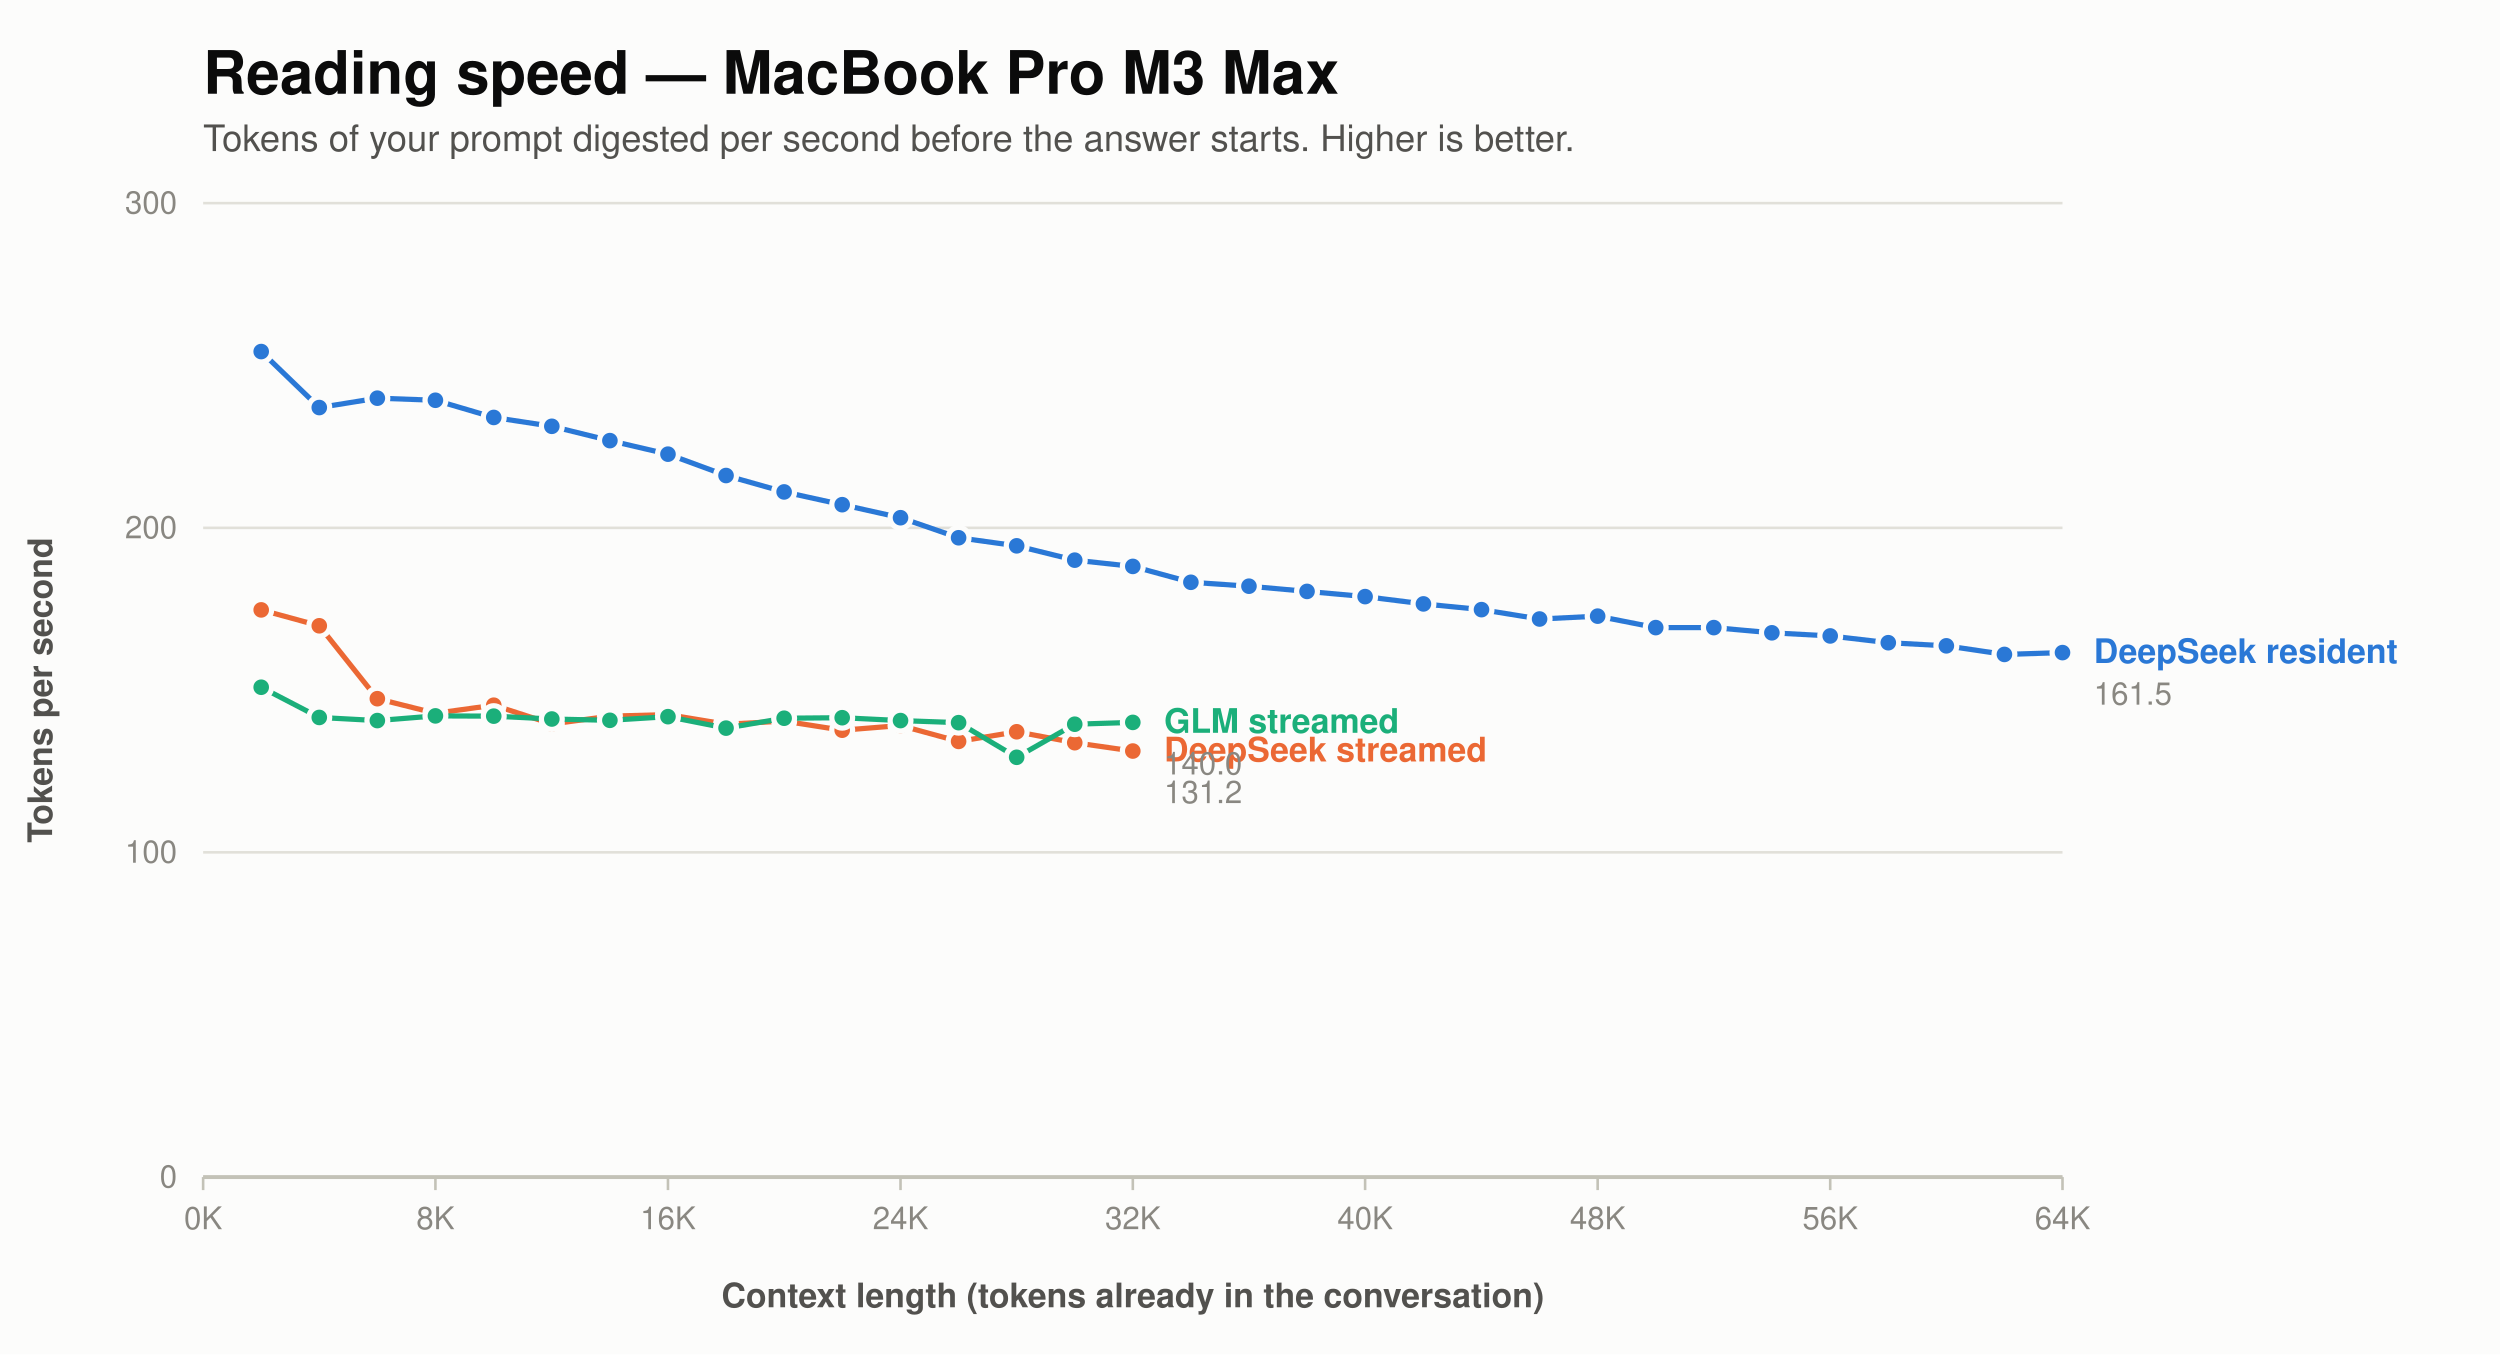
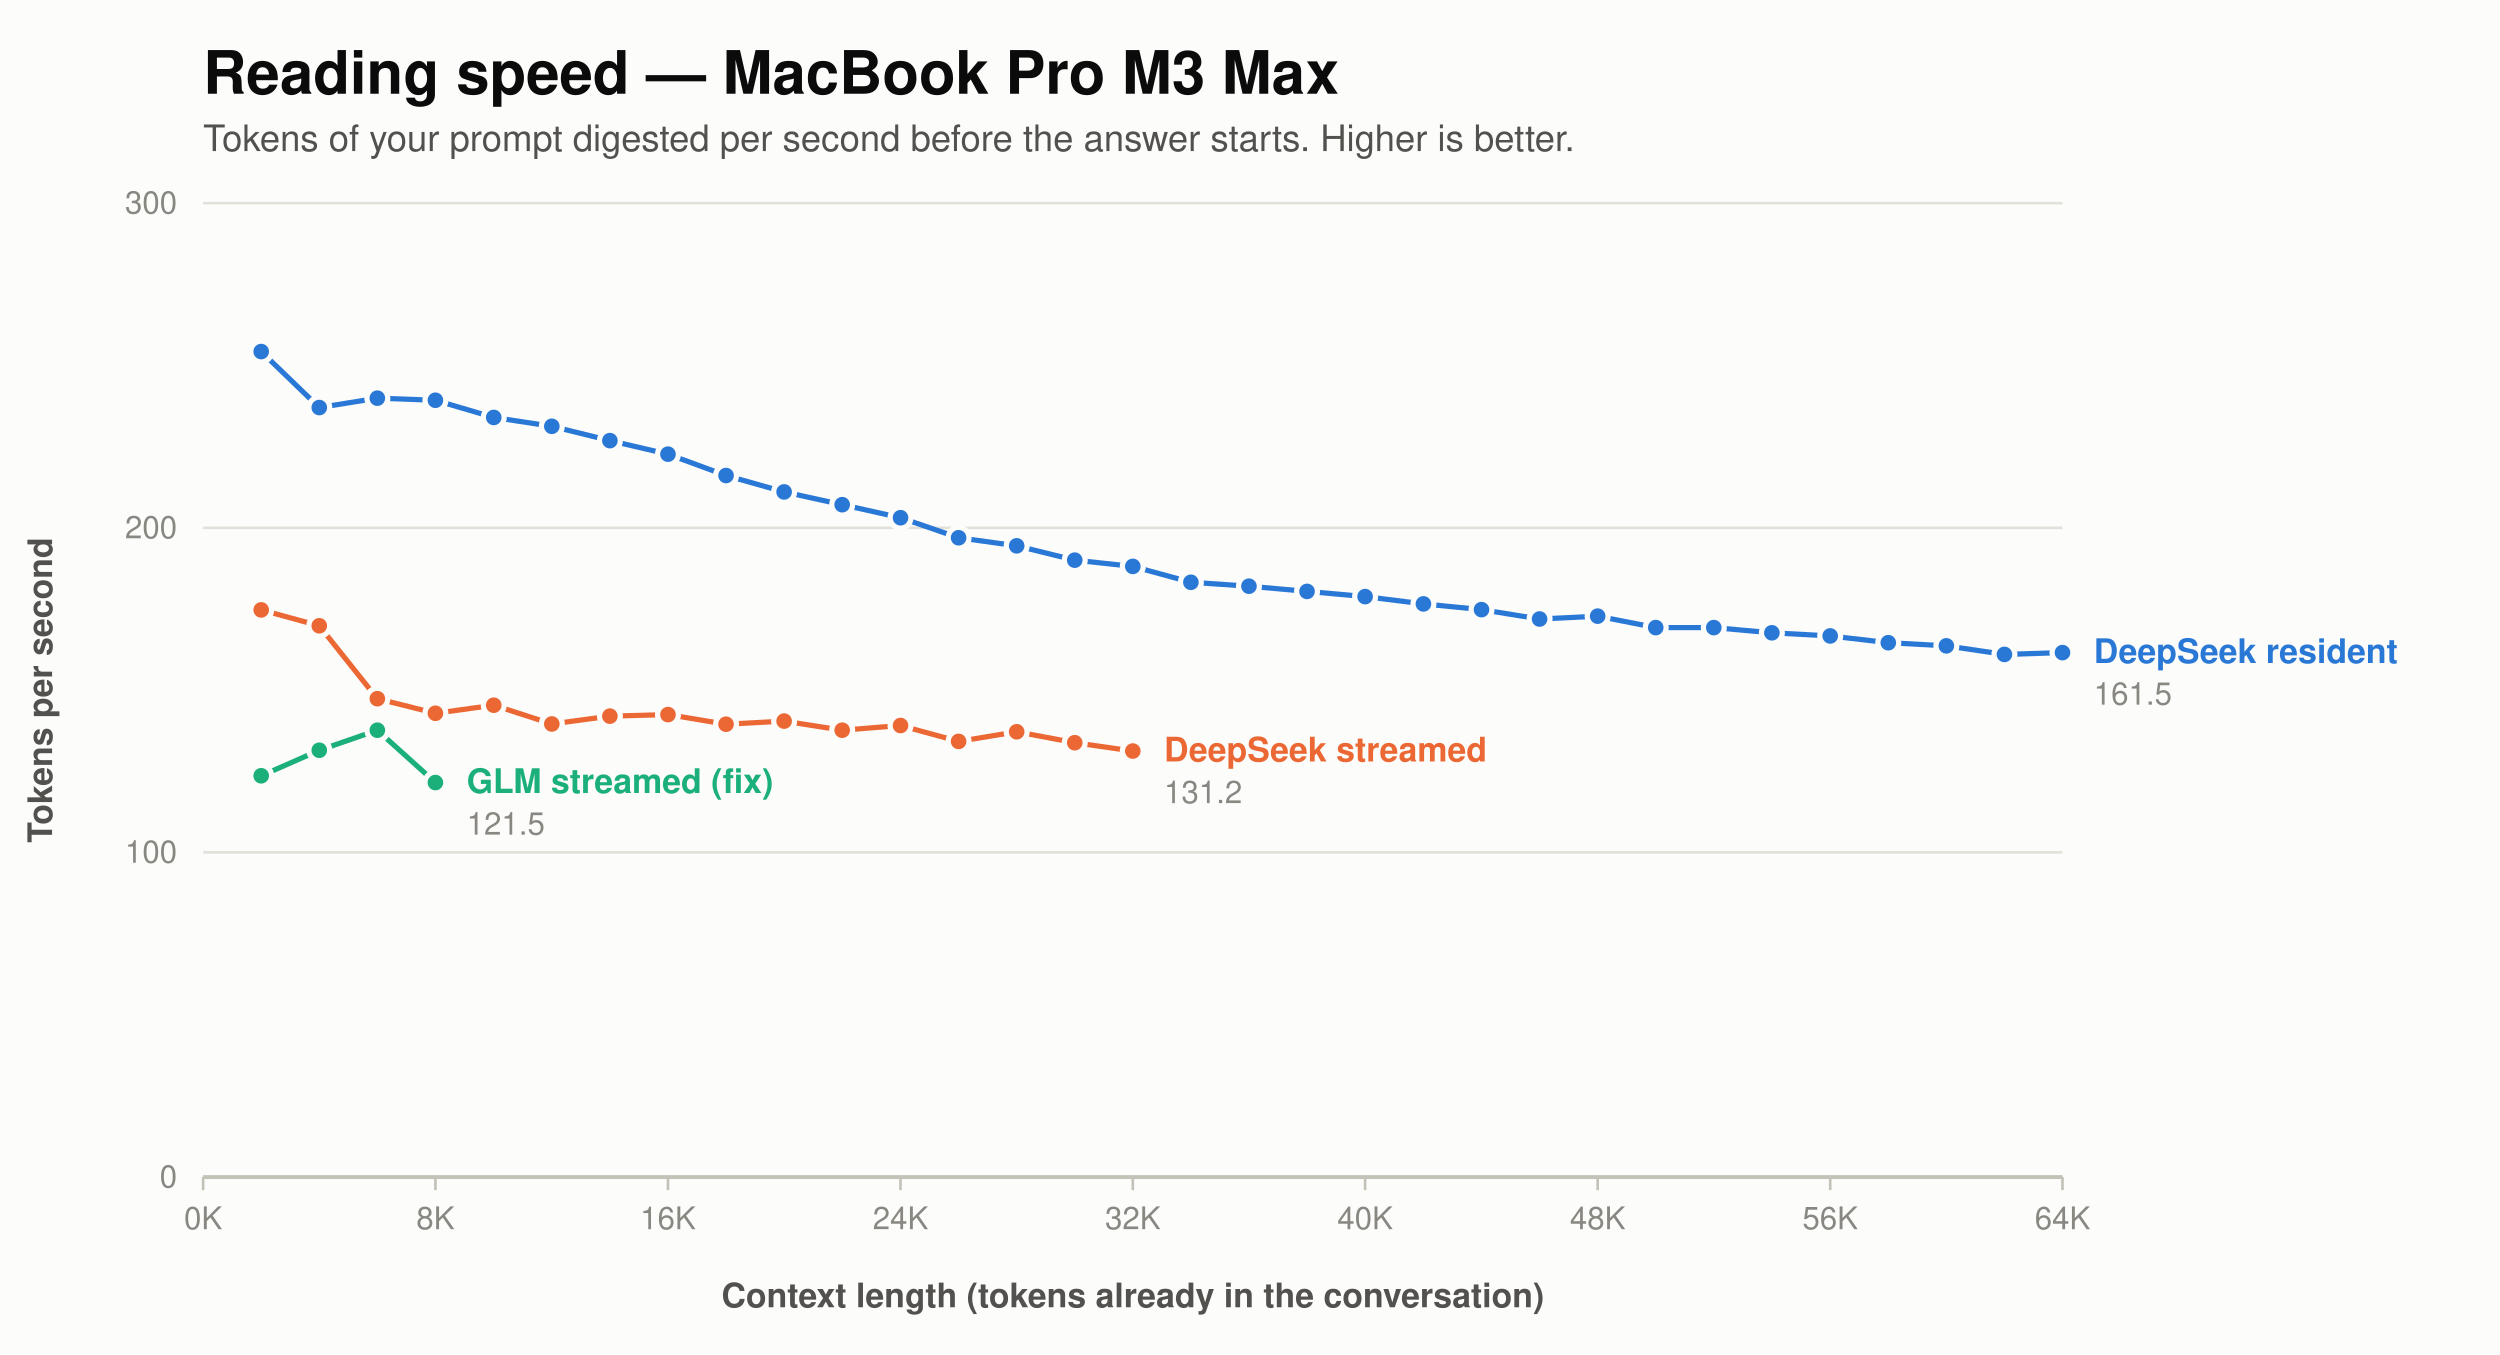
<svg xmlns="http://www.w3.org/2000/svg" width="960" height="520" viewBox="0 0 960 520" role="img" aria-label="Reading speed — MacBook Pro M3 Max">
  <style>
text{font-family:-apple-system,BlinkMacSystemFont,'Segoe UI',Helvetica,Arial,sans-serif}
.title{font-size:23px;font-weight:700;fill:#0b0b0b}
.sub{font-size:14px;fill:#52514e}
.axlab{font-size:13px;font-weight:600;fill:#52514e}
.tick{font-size:12px;fill:#898781}
.slab{font-size:13px;font-weight:700}
</style>
  <rect width="960" height="520" fill="#fcfcfb" />
  <text class="title" x="78" y="36">Reading speed — MacBook Pro M3 Max</text>
  <text class="sub" x="78" y="58">Tokens of your prompt digested per second before the answer starts. Higher is better.</text>
  <line x1="78" y1="452.0" x2="792" y2="452.0" stroke="#e1e0d9" stroke-width="1" />
  <text class="tick" x="68" y="456.0" text-anchor="end">0</text>
  <line x1="78" y1="327.3" x2="792" y2="327.3" stroke="#e1e0d9" stroke-width="1" />
  <text class="tick" x="68" y="331.3" text-anchor="end">100</text>
  <line x1="78" y1="202.7" x2="792" y2="202.7" stroke="#e1e0d9" stroke-width="1" />
  <text class="tick" x="68" y="206.7" text-anchor="end">200</text>
  <line x1="78" y1="78.0" x2="792" y2="78.0" stroke="#e1e0d9" stroke-width="1" />
  <text class="tick" x="68" y="82.0" text-anchor="end">300</text>
  <line x1="78.0" y1="452" x2="78.0" y2="457" stroke="#c3c2b7" stroke-width="1" />
  <text class="tick" x="78.0" y="472" text-anchor="middle">0K</text>
  <line x1="167.2" y1="452" x2="167.2" y2="457" stroke="#c3c2b7" stroke-width="1" />
  <text class="tick" x="167.2" y="472" text-anchor="middle">8K</text>
  <line x1="256.5" y1="452" x2="256.5" y2="457" stroke="#c3c2b7" stroke-width="1" />
  <text class="tick" x="256.5" y="472" text-anchor="middle">16K</text>
  <line x1="345.8" y1="452" x2="345.8" y2="457" stroke="#c3c2b7" stroke-width="1" />
  <text class="tick" x="345.8" y="472" text-anchor="middle">24K</text>
  <line x1="435.0" y1="452" x2="435.0" y2="457" stroke="#c3c2b7" stroke-width="1" />
  <text class="tick" x="435.0" y="472" text-anchor="middle">32K</text>
  <line x1="524.2" y1="452" x2="524.2" y2="457" stroke="#c3c2b7" stroke-width="1" />
  <text class="tick" x="524.2" y="472" text-anchor="middle">40K</text>
  <line x1="613.5" y1="452" x2="613.5" y2="457" stroke="#c3c2b7" stroke-width="1" />
  <text class="tick" x="613.5" y="472" text-anchor="middle">48K</text>
  <line x1="702.8" y1="452" x2="702.8" y2="457" stroke="#c3c2b7" stroke-width="1" />
  <text class="tick" x="702.8" y="472" text-anchor="middle">56K</text>
  <line x1="792.0" y1="452" x2="792.0" y2="457" stroke="#c3c2b7" stroke-width="1" />
  <text class="tick" x="792.0" y="472" text-anchor="middle">64K</text>
  <line x1="78" y1="452" x2="792" y2="452" stroke="#c3c2b7" stroke-width="1.5" />
  <text class="axlab" x="435" y="502" text-anchor="middle">Context length (tokens already in the conversation)</text>
  <text class="axlab" transform="translate(20,265) rotate(-90)" text-anchor="middle">Tokens per second</text>
  <path d="M100.3,135.0 L122.6,156.5 L144.9,152.9 L167.2,153.7 L189.6,160.3 L211.9,163.7 L234.2,169.2 L256.5,174.4 L278.8,182.6 L301.1,188.9 L323.4,193.8 L345.8,198.8 L368.1,206.5 L390.4,209.6 L412.7,215.1 L435.0,217.5 L457.3,223.6 L479.6,225.1 L501.9,227.1 L524.2,229.1 L546.6,231.9 L568.9,234.1 L591.2,237.7 L613.5,236.6 L635.8,241.0 L658.1,241.0 L680.4,243.0 L702.8,244.2 L725.1,246.8 L747.4,248.0 L769.7,251.3 L792.0,250.6" fill="none" stroke="#2a78d6" stroke-width="2" stroke-linejoin="round" stroke-linecap="round" />
  <circle cx="100.3" cy="135.0" r="4" fill="#2a78d6" stroke="#fcfcfb" stroke-width="2" />
  <circle cx="122.6" cy="156.5" r="4" fill="#2a78d6" stroke="#fcfcfb" stroke-width="2" />
  <circle cx="144.9" cy="152.9" r="4" fill="#2a78d6" stroke="#fcfcfb" stroke-width="2" />
  <circle cx="167.2" cy="153.7" r="4" fill="#2a78d6" stroke="#fcfcfb" stroke-width="2" />
  <circle cx="189.6" cy="160.3" r="4" fill="#2a78d6" stroke="#fcfcfb" stroke-width="2" />
  <circle cx="211.9" cy="163.7" r="4" fill="#2a78d6" stroke="#fcfcfb" stroke-width="2" />
  <circle cx="234.2" cy="169.2" r="4" fill="#2a78d6" stroke="#fcfcfb" stroke-width="2" />
  <circle cx="256.5" cy="174.4" r="4" fill="#2a78d6" stroke="#fcfcfb" stroke-width="2" />
  <circle cx="278.8" cy="182.6" r="4" fill="#2a78d6" stroke="#fcfcfb" stroke-width="2" />
  <circle cx="301.1" cy="188.9" r="4" fill="#2a78d6" stroke="#fcfcfb" stroke-width="2" />
  <circle cx="323.4" cy="193.8" r="4" fill="#2a78d6" stroke="#fcfcfb" stroke-width="2" />
  <circle cx="345.8" cy="198.8" r="4" fill="#2a78d6" stroke="#fcfcfb" stroke-width="2" />
  <circle cx="368.1" cy="206.5" r="4" fill="#2a78d6" stroke="#fcfcfb" stroke-width="2" />
  <circle cx="390.4" cy="209.6" r="4" fill="#2a78d6" stroke="#fcfcfb" stroke-width="2" />
  <circle cx="412.7" cy="215.1" r="4" fill="#2a78d6" stroke="#fcfcfb" stroke-width="2" />
  <circle cx="435.0" cy="217.5" r="4" fill="#2a78d6" stroke="#fcfcfb" stroke-width="2" />
  <circle cx="457.3" cy="223.6" r="4" fill="#2a78d6" stroke="#fcfcfb" stroke-width="2" />
  <circle cx="479.6" cy="225.1" r="4" fill="#2a78d6" stroke="#fcfcfb" stroke-width="2" />
  <circle cx="501.9" cy="227.1" r="4" fill="#2a78d6" stroke="#fcfcfb" stroke-width="2" />
  <circle cx="524.2" cy="229.1" r="4" fill="#2a78d6" stroke="#fcfcfb" stroke-width="2" />
  <circle cx="546.6" cy="231.9" r="4" fill="#2a78d6" stroke="#fcfcfb" stroke-width="2" />
  <circle cx="568.9" cy="234.1" r="4" fill="#2a78d6" stroke="#fcfcfb" stroke-width="2" />
  <circle cx="591.2" cy="237.7" r="4" fill="#2a78d6" stroke="#fcfcfb" stroke-width="2" />
  <circle cx="613.5" cy="236.6" r="4" fill="#2a78d6" stroke="#fcfcfb" stroke-width="2" />
  <circle cx="635.8" cy="241.0" r="4" fill="#2a78d6" stroke="#fcfcfb" stroke-width="2" />
  <circle cx="658.1" cy="241.0" r="4" fill="#2a78d6" stroke="#fcfcfb" stroke-width="2" />
  <circle cx="680.4" cy="243.0" r="4" fill="#2a78d6" stroke="#fcfcfb" stroke-width="2" />
  <circle cx="702.8" cy="244.2" r="4" fill="#2a78d6" stroke="#fcfcfb" stroke-width="2" />
  <circle cx="725.1" cy="246.8" r="4" fill="#2a78d6" stroke="#fcfcfb" stroke-width="2" />
  <circle cx="747.4" cy="248.0" r="4" fill="#2a78d6" stroke="#fcfcfb" stroke-width="2" />
  <circle cx="769.7" cy="251.3" r="4" fill="#2a78d6" stroke="#fcfcfb" stroke-width="2" />
  <circle cx="792.0" cy="250.6" r="4" fill="#2a78d6" stroke="#fcfcfb" stroke-width="2" />
  <text class="slab" x="804.0" y="254.6" fill="#2a78d6">DeepSeek resident</text>
  <text class="tick" x="804.0" y="270.6">161.5</text>
  <path d="M100.3,234.2 L122.6,240.3 L144.9,268.3 L167.2,273.9 L189.6,270.8 L211.9,278.0 L234.2,275.0 L256.5,274.4 L278.8,278.1 L301.1,276.9 L323.4,280.4 L345.8,278.6 L368.1,284.7 L390.4,281.0 L412.7,285.2 L435.0,288.4" fill="none" stroke="#eb6834" stroke-width="2" stroke-linejoin="round" stroke-linecap="round" />
  <circle cx="100.3" cy="234.2" r="4" fill="#eb6834" stroke="#fcfcfb" stroke-width="2" />
  <circle cx="122.6" cy="240.3" r="4" fill="#eb6834" stroke="#fcfcfb" stroke-width="2" />
  <circle cx="144.9" cy="268.3" r="4" fill="#eb6834" stroke="#fcfcfb" stroke-width="2" />
  <circle cx="167.2" cy="273.9" r="4" fill="#eb6834" stroke="#fcfcfb" stroke-width="2" />
  <circle cx="189.6" cy="270.8" r="4" fill="#eb6834" stroke="#fcfcfb" stroke-width="2" />
  <circle cx="211.9" cy="278.0" r="4" fill="#eb6834" stroke="#fcfcfb" stroke-width="2" />
  <circle cx="234.2" cy="275.0" r="4" fill="#eb6834" stroke="#fcfcfb" stroke-width="2" />
  <circle cx="256.5" cy="274.4" r="4" fill="#eb6834" stroke="#fcfcfb" stroke-width="2" />
  <circle cx="278.8" cy="278.1" r="4" fill="#eb6834" stroke="#fcfcfb" stroke-width="2" />
  <circle cx="301.1" cy="276.9" r="4" fill="#eb6834" stroke="#fcfcfb" stroke-width="2" />
  <circle cx="323.4" cy="280.4" r="4" fill="#eb6834" stroke="#fcfcfb" stroke-width="2" />
  <circle cx="345.8" cy="278.6" r="4" fill="#eb6834" stroke="#fcfcfb" stroke-width="2" />
  <circle cx="368.1" cy="284.7" r="4" fill="#eb6834" stroke="#fcfcfb" stroke-width="2" />
  <circle cx="390.4" cy="281.0" r="4" fill="#eb6834" stroke="#fcfcfb" stroke-width="2" />
  <circle cx="412.7" cy="285.2" r="4" fill="#eb6834" stroke="#fcfcfb" stroke-width="2" />
  <circle cx="435.0" cy="288.4" r="4" fill="#eb6834" stroke="#fcfcfb" stroke-width="2" />
-   <text class="slab" x="447.0" y="292.4" fill="#eb6834">DeepSeek streamed</text>
-   <text class="tick" x="447.0" y="308.4">131.2</text>
-   <path d="M100.3,263.9 L122.6,275.5 L144.9,276.7 L167.2,274.9 L189.6,275.0 L211.9,276.1 L234.2,276.6 L256.5,275.2 L278.8,279.6 L301.1,275.8 L323.4,275.6 L345.8,276.7 L368.1,277.5 L390.4,290.8 L412.7,278.1 L435.0,277.4" fill="none" stroke="#1baf7a" stroke-width="2" stroke-linejoin="round" stroke-linecap="round" />
-   <circle cx="100.3" cy="263.9" r="4" fill="#1baf7a" stroke="#fcfcfb" stroke-width="2" />
-   <circle cx="122.6" cy="275.5" r="4" fill="#1baf7a" stroke="#fcfcfb" stroke-width="2" />
-   <circle cx="144.9" cy="276.7" r="4" fill="#1baf7a" stroke="#fcfcfb" stroke-width="2" />
-   <circle cx="167.2" cy="274.9" r="4" fill="#1baf7a" stroke="#fcfcfb" stroke-width="2" />
-   <circle cx="189.6" cy="275.0" r="4" fill="#1baf7a" stroke="#fcfcfb" stroke-width="2" />
-   <circle cx="211.9" cy="276.1" r="4" fill="#1baf7a" stroke="#fcfcfb" stroke-width="2" />
-   <circle cx="234.2" cy="276.6" r="4" fill="#1baf7a" stroke="#fcfcfb" stroke-width="2" />
-   <circle cx="256.5" cy="275.2" r="4" fill="#1baf7a" stroke="#fcfcfb" stroke-width="2" />
-   <circle cx="278.8" cy="279.6" r="4" fill="#1baf7a" stroke="#fcfcfb" stroke-width="2" />
-   <circle cx="301.1" cy="275.8" r="4" fill="#1baf7a" stroke="#fcfcfb" stroke-width="2" />
-   <circle cx="323.4" cy="275.6" r="4" fill="#1baf7a" stroke="#fcfcfb" stroke-width="2" />
-   <circle cx="345.8" cy="276.7" r="4" fill="#1baf7a" stroke="#fcfcfb" stroke-width="2" />
-   <circle cx="368.1" cy="277.5" r="4" fill="#1baf7a" stroke="#fcfcfb" stroke-width="2" />
-   <circle cx="390.4" cy="290.8" r="4" fill="#1baf7a" stroke="#fcfcfb" stroke-width="2" />
-   <circle cx="412.7" cy="278.1" r="4" fill="#1baf7a" stroke="#fcfcfb" stroke-width="2" />
-   <circle cx="435.0" cy="277.4" r="4" fill="#1baf7a" stroke="#fcfcfb" stroke-width="2" />
-   <text class="slab" x="447.0" y="281.4" fill="#1baf7a">GLM streamed</text>
-   <text class="tick" x="447.0" y="297.4">140.0</text>
+   <text class="slab" x="447.0" y="292.4" fill="#eb6834" stroke="#fcfcfb" stroke-width="4" paint-order="stroke">DeepSeek streamed</text>
+   <text class="tick" x="447.0" y="308.4" stroke="#fcfcfb" stroke-width="4" paint-order="stroke">131.2</text>
+   <path d="M100.3,297.9 L122.6,288.1 L144.9,280.4 L167.2,300.5" fill="none" stroke="#1baf7a" stroke-width="2" stroke-linejoin="round" stroke-linecap="round" />
+   <circle cx="100.3" cy="297.9" r="4" fill="#1baf7a" stroke="#fcfcfb" stroke-width="2" />
+   <circle cx="122.6" cy="288.1" r="4" fill="#1baf7a" stroke="#fcfcfb" stroke-width="2" />
+   <circle cx="144.9" cy="280.4" r="4" fill="#1baf7a" stroke="#fcfcfb" stroke-width="2" />
+   <circle cx="167.2" cy="300.5" r="4" fill="#1baf7a" stroke="#fcfcfb" stroke-width="2" />
+   <text class="slab" x="179.2" y="304.5" fill="#1baf7a" stroke="#fcfcfb" stroke-width="4" paint-order="stroke">GLM streamed (fix)</text>
+   <text class="tick" x="179.2" y="320.5" stroke="#fcfcfb" stroke-width="4" paint-order="stroke">121.5</text>
</svg>
